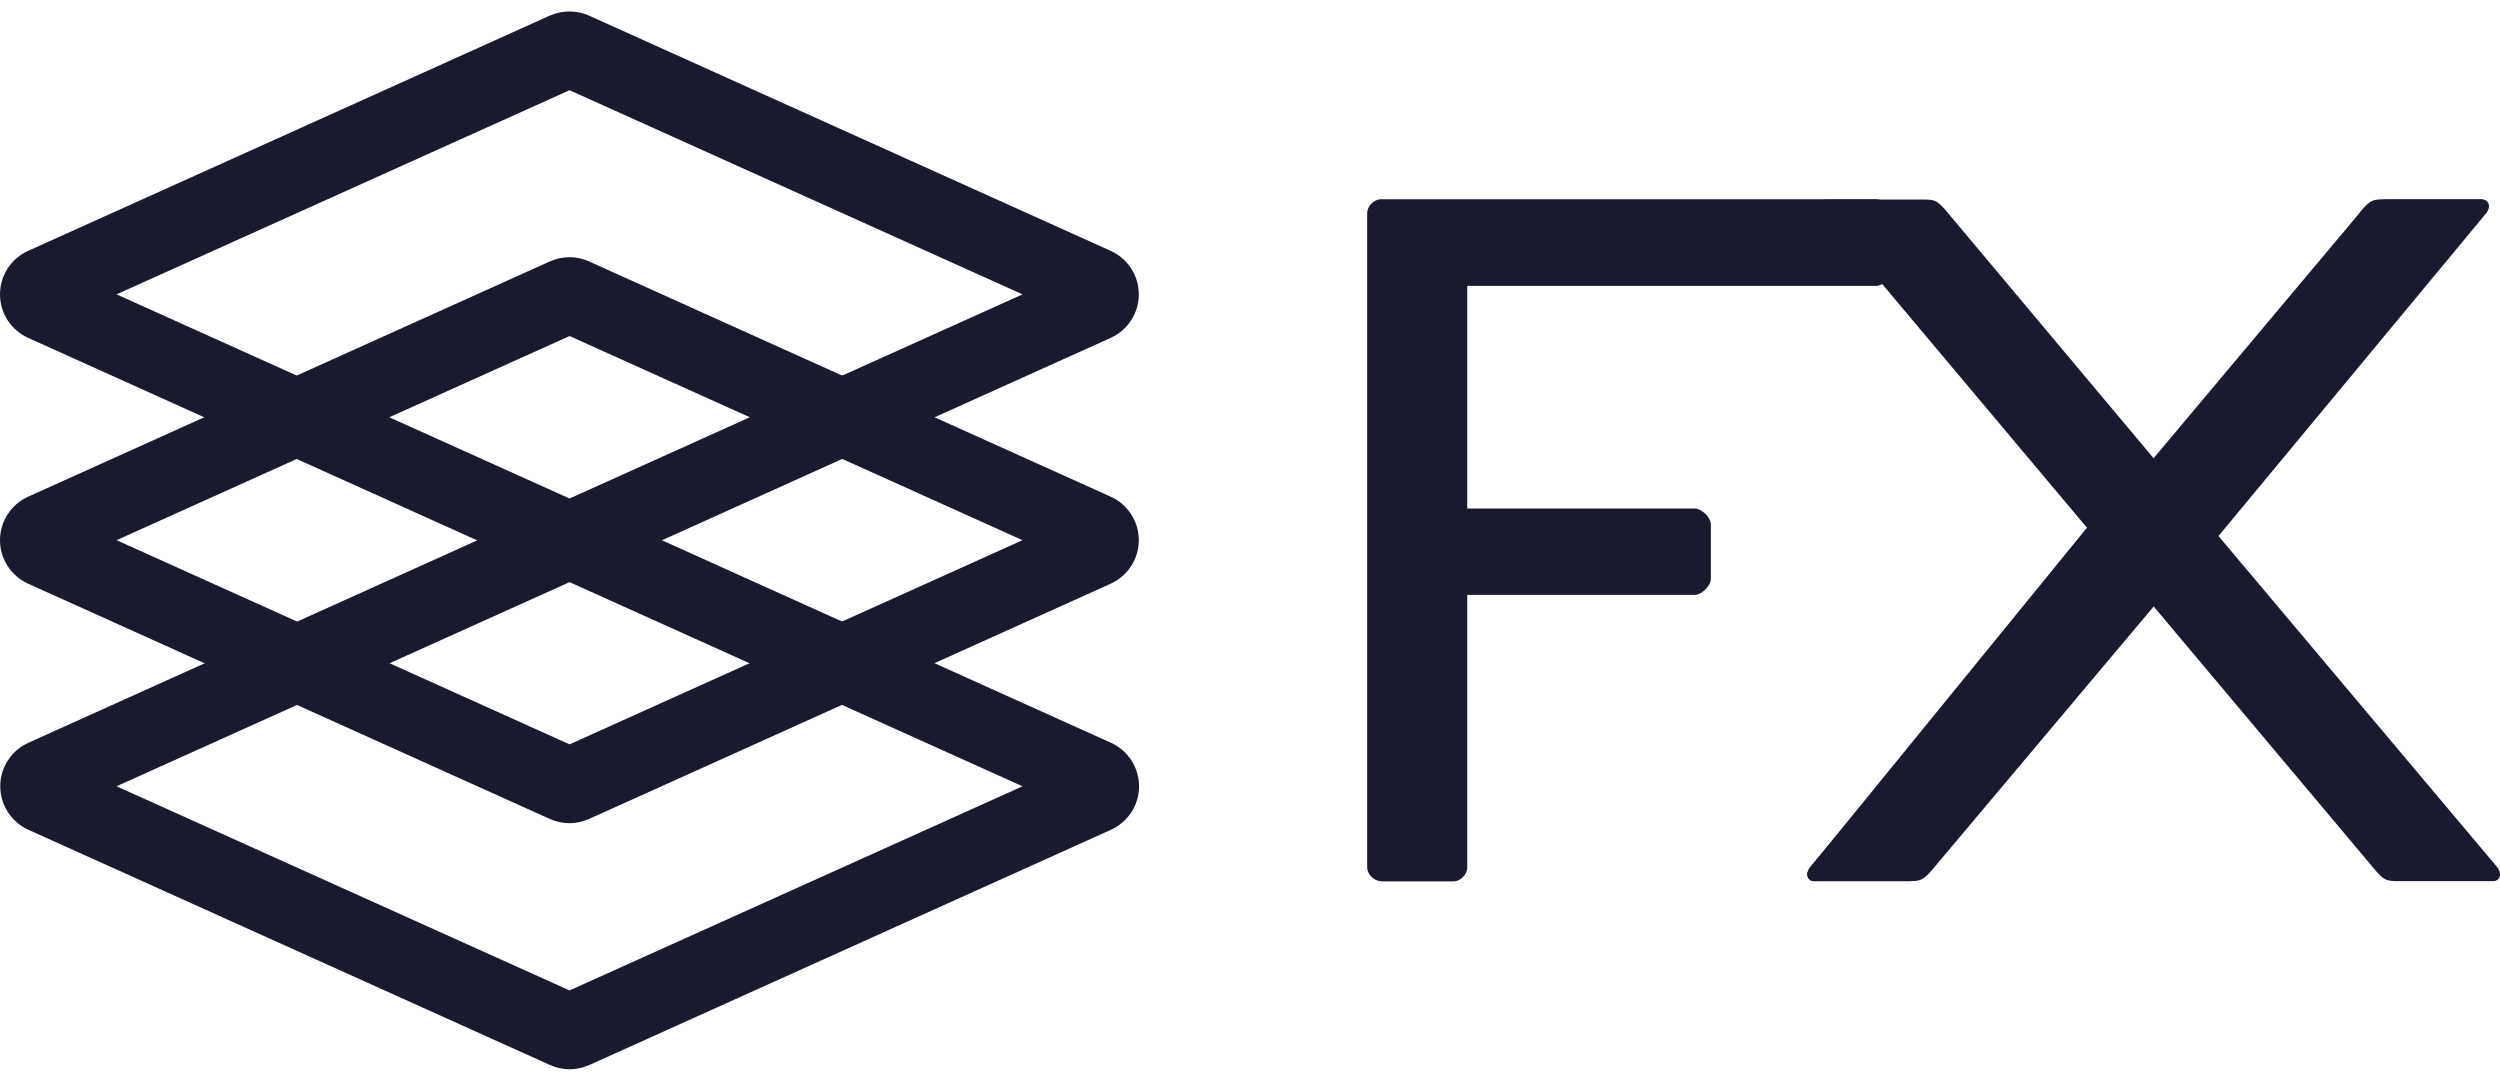
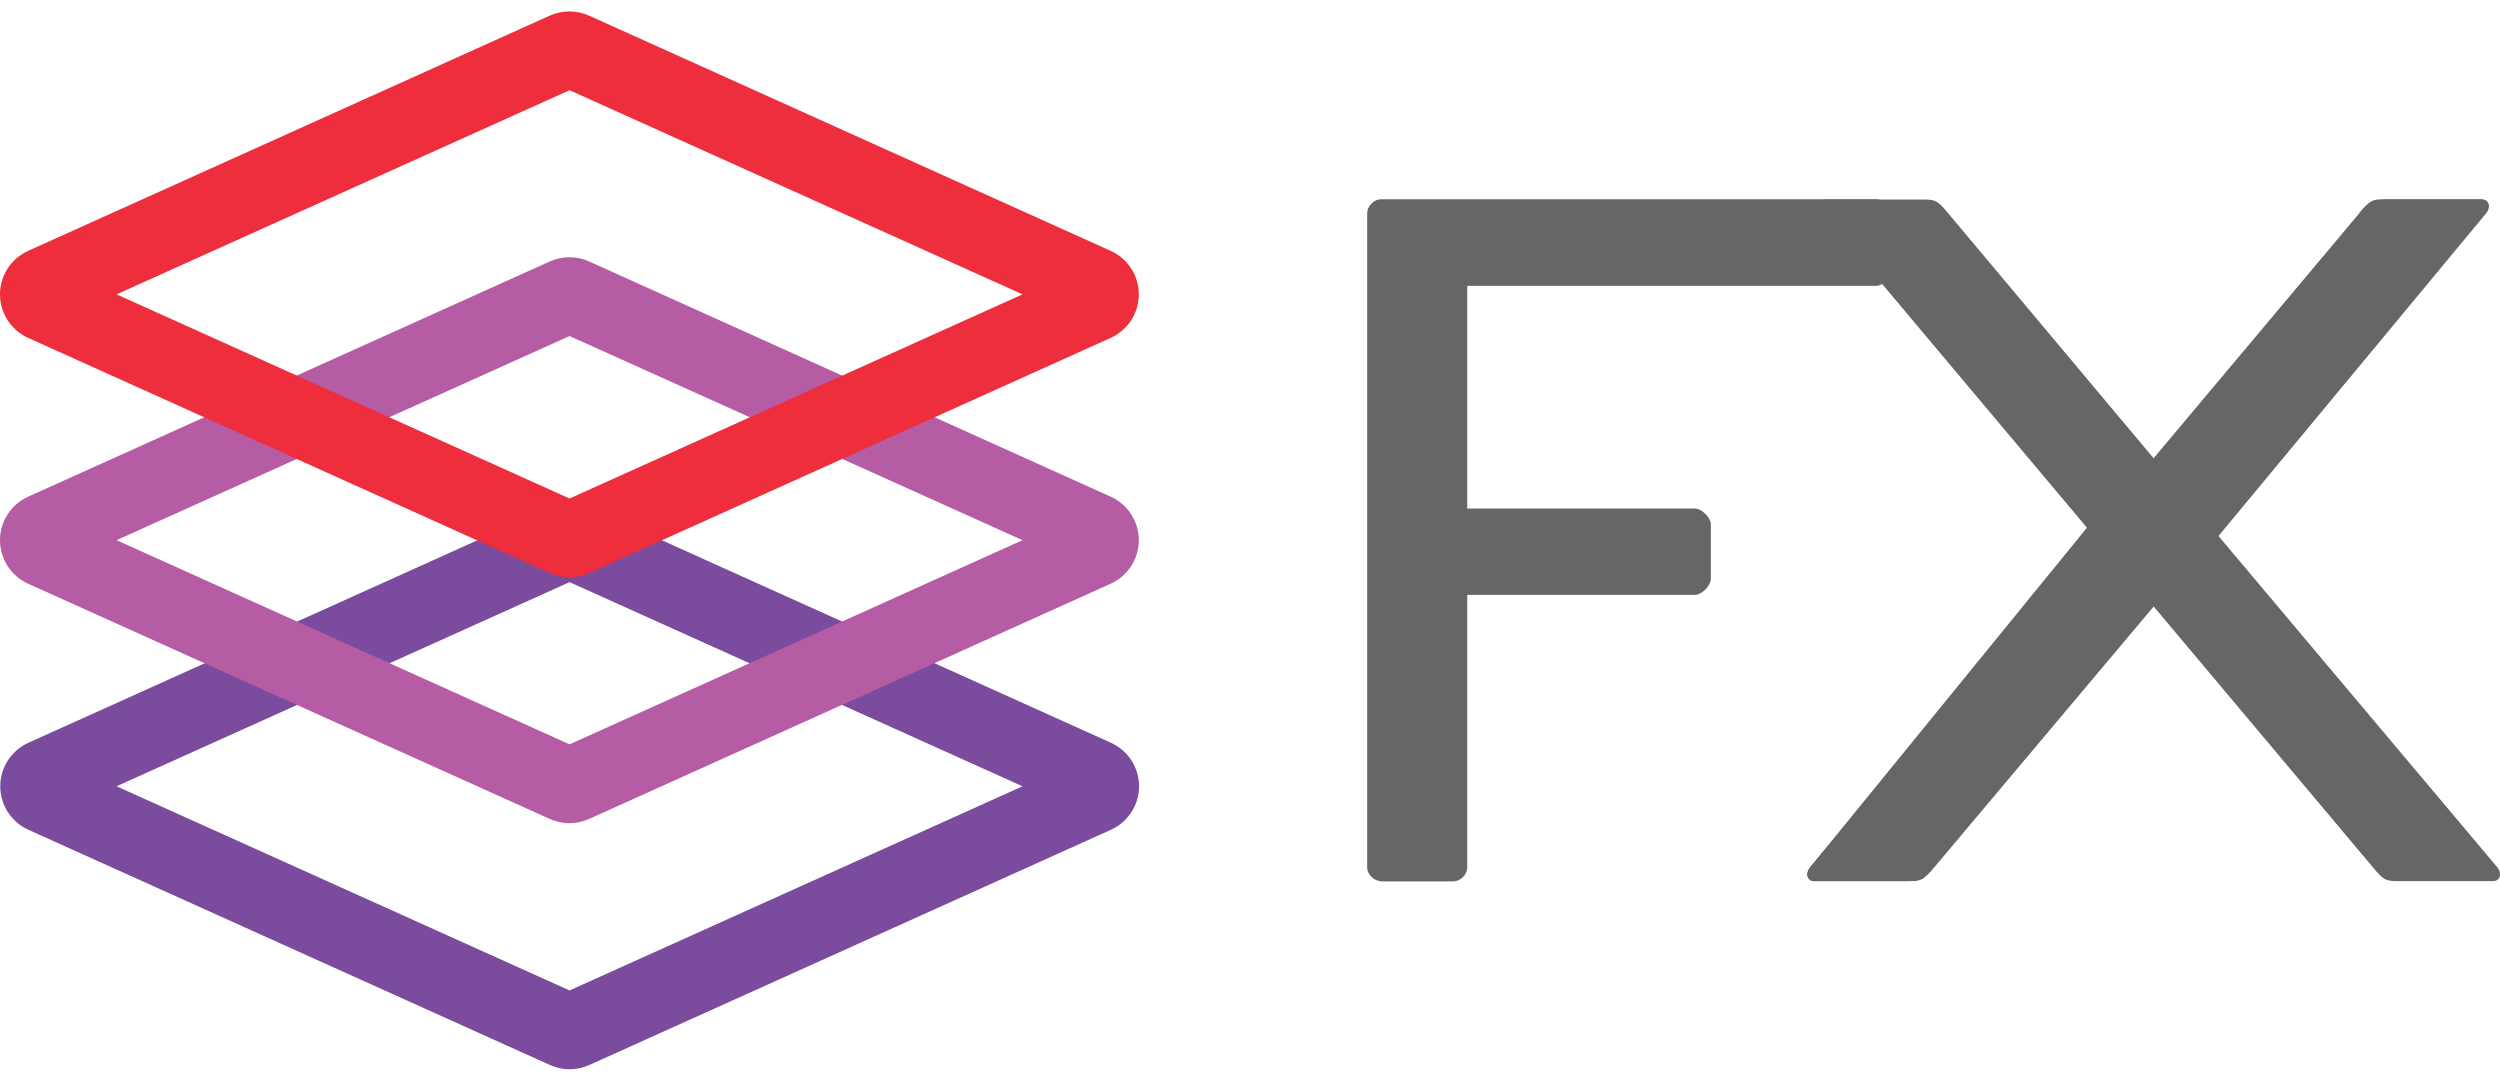
<svg xmlns="http://www.w3.org/2000/svg" width="109" height="47" viewBox="0 0 109 47" fill="none">
-   <path d="M60.207 38.417C59.914 38.417 59.609 38.123 59.609 37.818V9.287C59.609 8.993 59.903 8.688 60.207 8.688H81.807C82.101 8.688 82.504 9.08 82.504 9.385V11.768C82.504 12.062 82.101 12.464 81.807 12.464H63.972V22.171H73.896C74.19 22.171 74.593 22.562 74.593 22.867V25.239C74.593 25.533 74.201 25.936 73.896 25.936H63.972V37.829C63.972 38.123 63.679 38.428 63.374 38.428H60.207V38.417Z" fill="#1a1a2e" />
-   <path d="M96.715 23.357L108.804 37.72C108.956 37.873 109 38.014 109 38.123C109 38.275 108.902 38.417 108.706 38.417H104.647C104.049 38.417 103.951 38.417 103.461 37.818L93.548 26.023H93.45C92.906 26.915 92.112 28.253 91.622 28.797L84.245 37.818C83.755 38.417 83.646 38.417 83.058 38.417H79.098C78.902 38.417 78.804 38.264 78.804 38.123C78.804 38.025 78.858 37.873 79 37.72L90.991 23.008L79.544 9.385C79.391 9.232 79.348 9.091 79.348 8.993C79.348 8.841 79.446 8.699 79.642 8.699H83.755C84.353 8.699 84.451 8.699 84.941 9.298L94.201 20.342H94.299C94.941 19.396 96.182 17.611 96.78 16.871L103.124 9.298C103.625 8.699 103.722 8.699 104.31 8.699H108.227C108.423 8.699 108.521 8.852 108.521 8.993C108.521 9.091 108.467 9.243 108.325 9.385L96.737 23.357H96.715Z" fill="#1a1a2e" />
-   <path d="M102.863 9.287C103.363 8.688 103.461 8.688 104.049 8.688H108.162C108.358 8.688 108.456 8.841 108.456 8.982C108.456 9.08 108.412 9.232 108.26 9.374L84.332 37.818C83.831 38.417 83.733 38.417 83.146 38.417H79.087C78.891 38.417 78.793 38.264 78.793 38.123C78.793 38.025 78.847 37.873 78.989 37.731L102.874 9.287H102.863Z" fill="#1a1a2e" />
-   <path d="M5.082 34.282L24.832 43.183L44.581 34.282L24.832 25.381L5.082 34.282ZM24.832 46.621C24.538 46.621 24.255 46.556 23.983 46.436L1.23 36.175C0.49 35.838 0.011 35.098 0.011 34.282C0.011 33.465 0.49 32.726 1.23 32.388L23.983 22.127C24.527 21.888 25.147 21.888 25.691 22.127L48.444 32.388C49.184 32.726 49.663 33.465 49.663 34.282C49.663 35.098 49.184 35.838 48.444 36.175L25.691 46.436C25.419 46.556 25.125 46.621 24.832 46.621Z" fill="#1a1a2e" />
-   <path d="M5.082 23.552L24.832 32.454L44.581 23.552L24.832 14.651L5.082 23.552ZM24.832 35.892C24.538 35.892 24.244 35.827 23.972 35.707L1.219 25.446C0.479 25.108 0 24.369 0 23.552C0 22.736 0.479 21.996 1.219 21.659L23.972 11.398C24.516 11.159 25.136 11.148 25.68 11.398L48.434 21.659C49.173 21.996 49.652 22.736 49.652 23.552C49.652 24.369 49.173 25.108 48.434 25.446L25.68 35.707C25.408 35.827 25.114 35.892 24.821 35.892" fill="#1a1a2e" />
-   <path d="M5.082 12.834L24.832 21.735L44.581 12.834L24.832 3.933L5.082 12.834ZM24.832 25.174C24.538 25.174 24.244 25.108 23.972 24.989L1.219 14.728C0.479 14.39 0 13.65 0 12.834C0 12.018 0.479 11.278 1.219 10.941L23.972 0.68C24.516 0.44 25.136 0.44 25.68 0.68L48.434 10.941C49.173 11.278 49.652 12.018 49.652 12.834C49.652 13.65 49.173 14.39 48.434 14.728L25.68 24.989C25.408 25.108 25.114 25.174 24.821 25.174" fill="#1a1a2e" />
+   <path d="M60.207 38.417C59.914 38.417 59.609 38.123 59.609 37.818V9.287C59.609 8.993 59.903 8.688 60.207 8.688H81.807C82.101 8.688 82.504 9.08 82.504 9.385V11.768C82.504 12.062 82.101 12.464 81.807 12.464H63.972V22.171H73.896C74.19 22.171 74.593 22.562 74.593 22.867V25.239C74.593 25.533 74.201 25.936 73.896 25.936H63.972V37.829C63.972 38.123 63.679 38.428 63.374 38.428H60.207V38.417Z" fill="#666666" />
+   <path d="M96.715 23.357L108.804 37.72C108.956 37.873 109 38.014 109 38.123C109 38.275 108.902 38.417 108.706 38.417H104.647C104.049 38.417 103.951 38.417 103.461 37.818L93.548 26.023H93.45C92.906 26.915 92.112 28.253 91.622 28.797L84.245 37.818C83.755 38.417 83.646 38.417 83.058 38.417H79.098C78.902 38.417 78.804 38.264 78.804 38.123C78.804 38.025 78.858 37.873 79 37.72L90.991 23.008L79.544 9.385C79.391 9.232 79.348 9.091 79.348 8.993C79.348 8.841 79.446 8.699 79.642 8.699H83.755C84.353 8.699 84.451 8.699 84.941 9.298L94.201 20.342H94.299C94.941 19.396 96.182 17.611 96.78 16.871L103.124 9.298C103.625 8.699 103.722 8.699 104.31 8.699H108.227C108.423 8.699 108.521 8.852 108.521 8.993C108.521 9.091 108.467 9.243 108.325 9.385L96.737 23.357H96.715Z" fill="#666666" />
+   <path d="M102.863 9.287C103.363 8.688 103.461 8.688 104.049 8.688H108.162C108.358 8.688 108.456 8.841 108.456 8.982C108.456 9.08 108.412 9.232 108.26 9.374L84.332 37.818C83.831 38.417 83.733 38.417 83.146 38.417H79.087C78.891 38.417 78.793 38.264 78.793 38.123C78.793 38.025 78.847 37.873 78.989 37.731L102.874 9.287H102.863Z" fill="#666666" />
+   <path d="M5.082 34.282L24.832 43.183L44.581 34.282L24.832 25.381L5.082 34.282ZM24.832 46.621C24.538 46.621 24.255 46.556 23.983 46.436L1.23 36.175C0.49 35.838 0.011 35.098 0.011 34.282C0.011 33.465 0.49 32.726 1.23 32.388L23.983 22.127C24.527 21.888 25.147 21.888 25.691 22.127L48.444 32.388C49.184 32.726 49.663 33.465 49.663 34.282C49.663 35.098 49.184 35.838 48.444 36.175L25.691 46.436C25.419 46.556 25.125 46.621 24.832 46.621Z" fill="#7B4B9E" />
+   <path d="M5.082 23.552L24.832 32.454L44.581 23.552L24.832 14.651L5.082 23.552ZM24.832 35.892C24.538 35.892 24.244 35.827 23.972 35.707L1.219 25.446C0.479 25.108 0 24.369 0 23.552C0 22.736 0.479 21.996 1.219 21.659L23.972 11.398C24.516 11.159 25.136 11.148 25.68 11.398L48.434 21.659C49.173 21.996 49.652 22.736 49.652 23.552C49.652 24.369 49.173 25.108 48.434 25.446L25.68 35.707C25.408 35.827 25.114 35.892 24.821 35.892" fill="#B55CA4" />
+   <path d="M5.082 12.834L24.832 21.735L44.581 12.834L24.832 3.933L5.082 12.834ZM24.832 25.174C24.538 25.174 24.244 25.108 23.972 24.989L1.219 14.728C0.479 14.39 0 13.65 0 12.834C0 12.018 0.479 11.278 1.219 10.941L23.972 0.68C24.516 0.44 25.136 0.44 25.68 0.68L48.434 10.941C49.173 11.278 49.652 12.018 49.652 12.834C49.652 13.65 49.173 14.39 48.434 14.728L25.68 24.989C25.408 25.108 25.114 25.174 24.821 25.174" fill="#EE2D3D" />
</svg>
